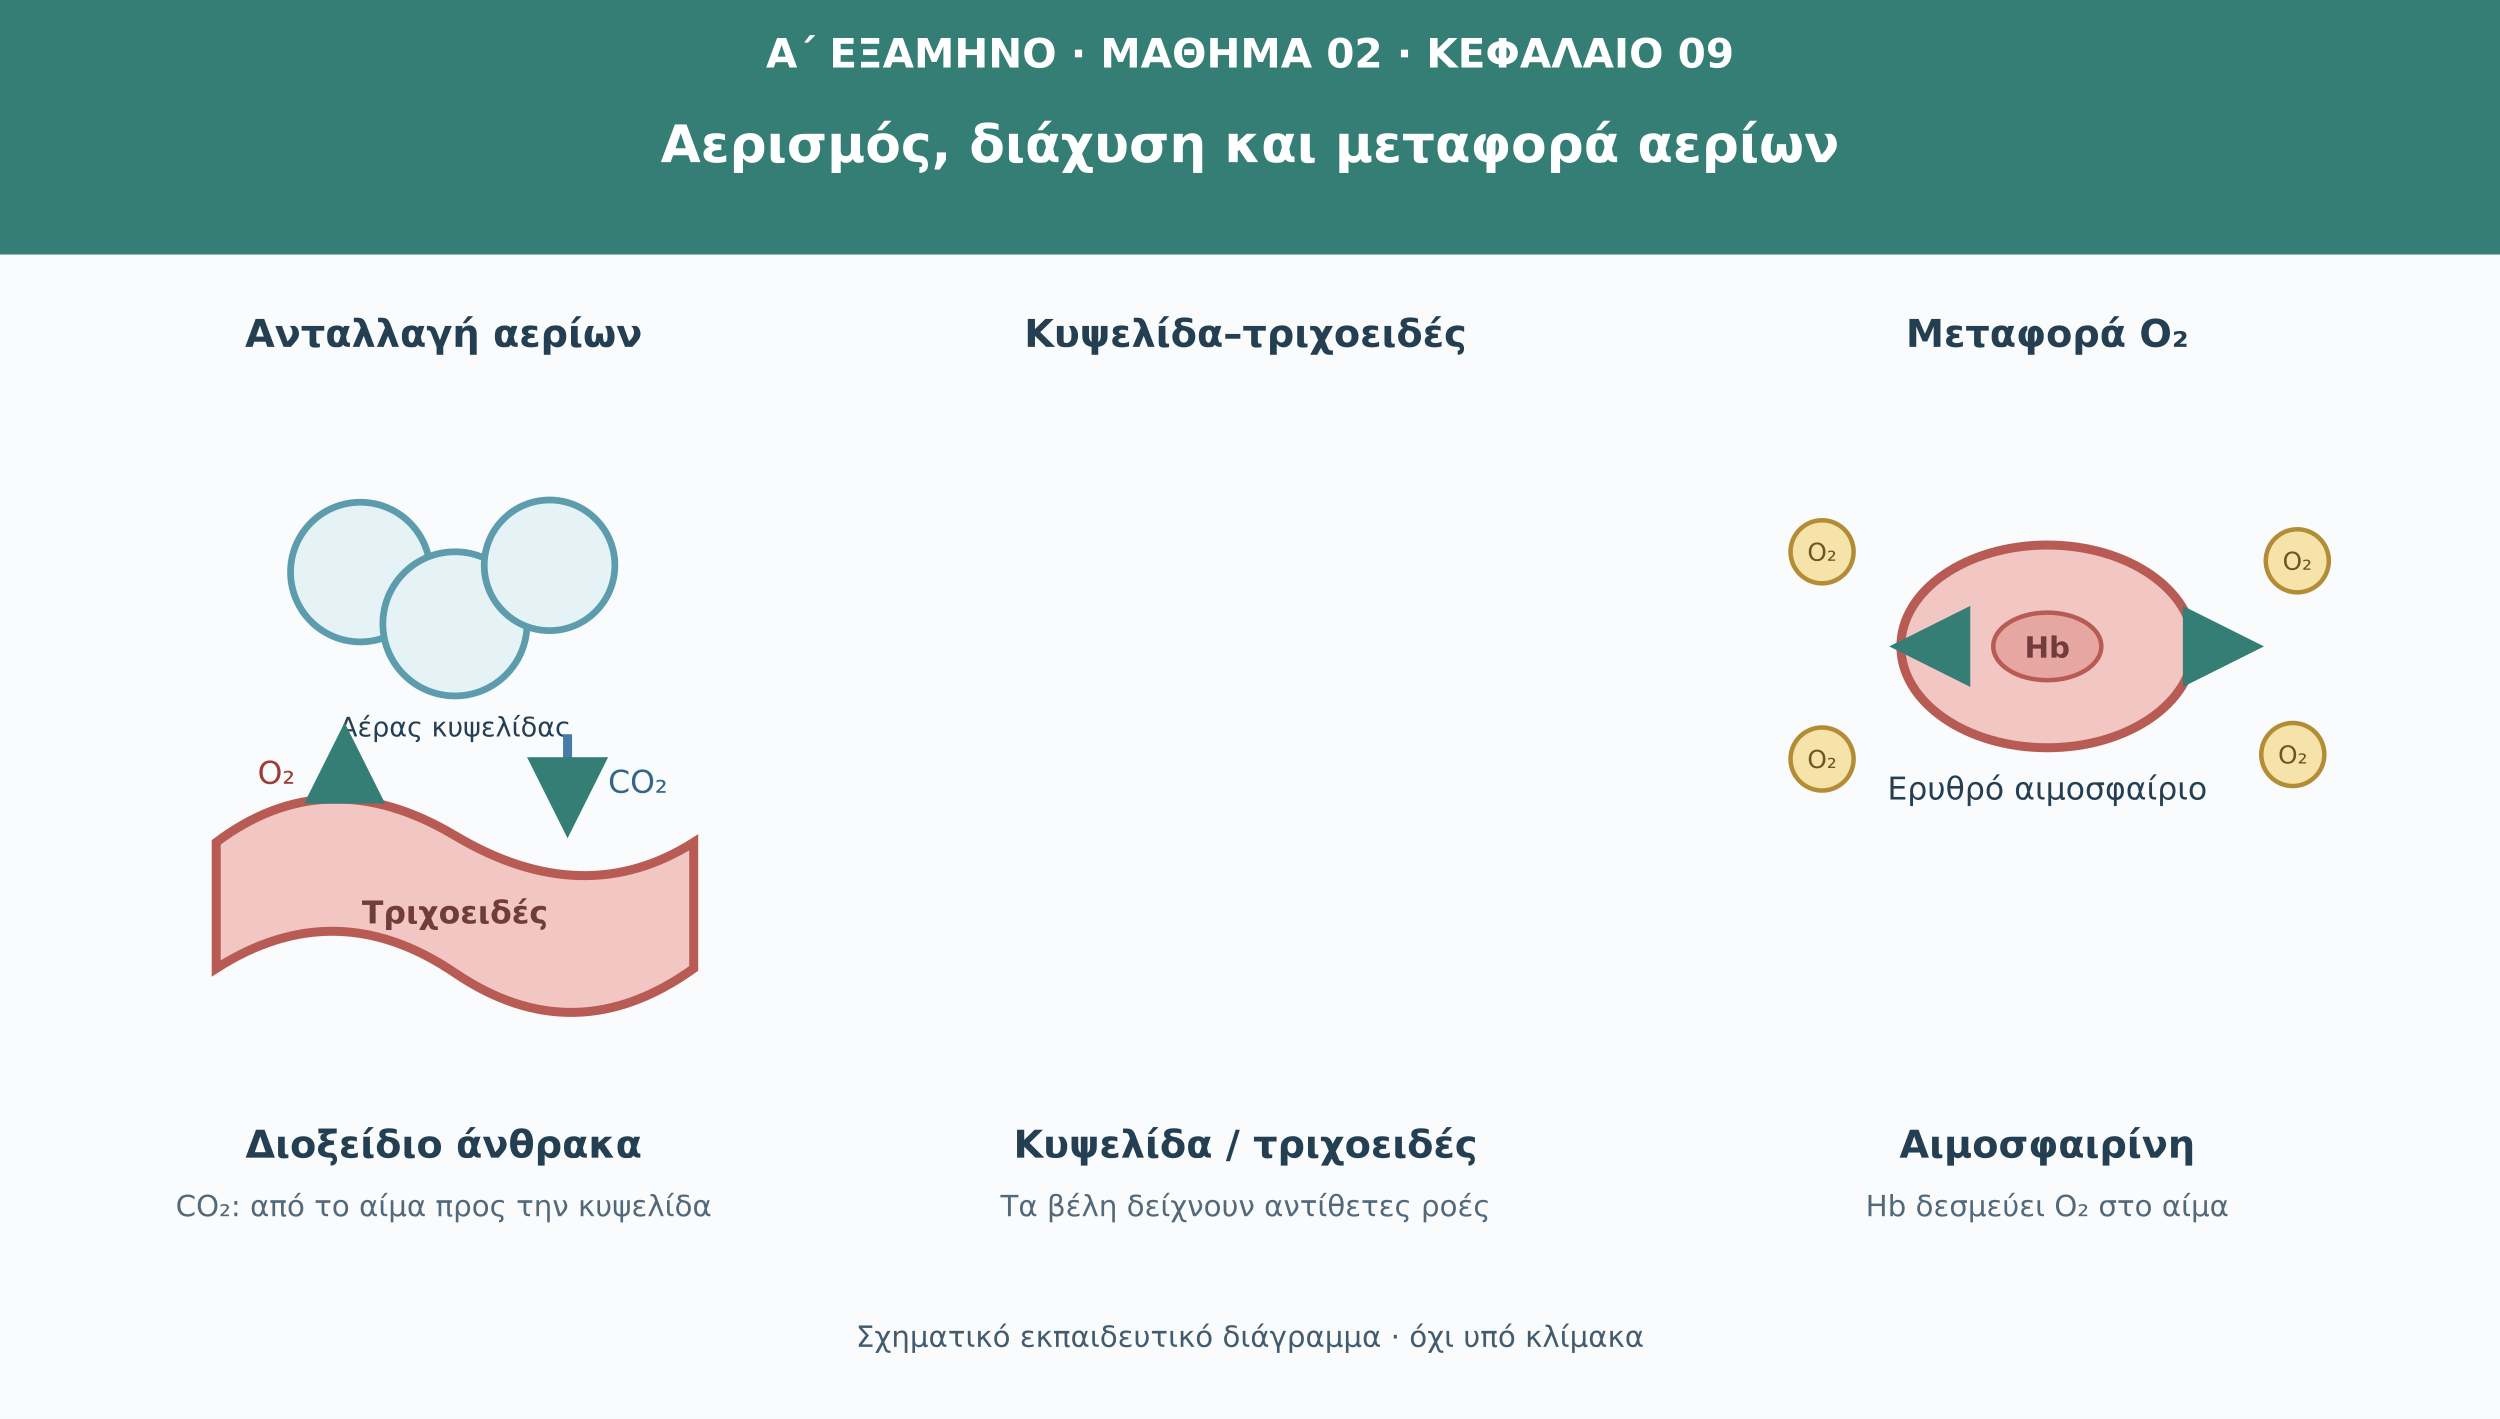
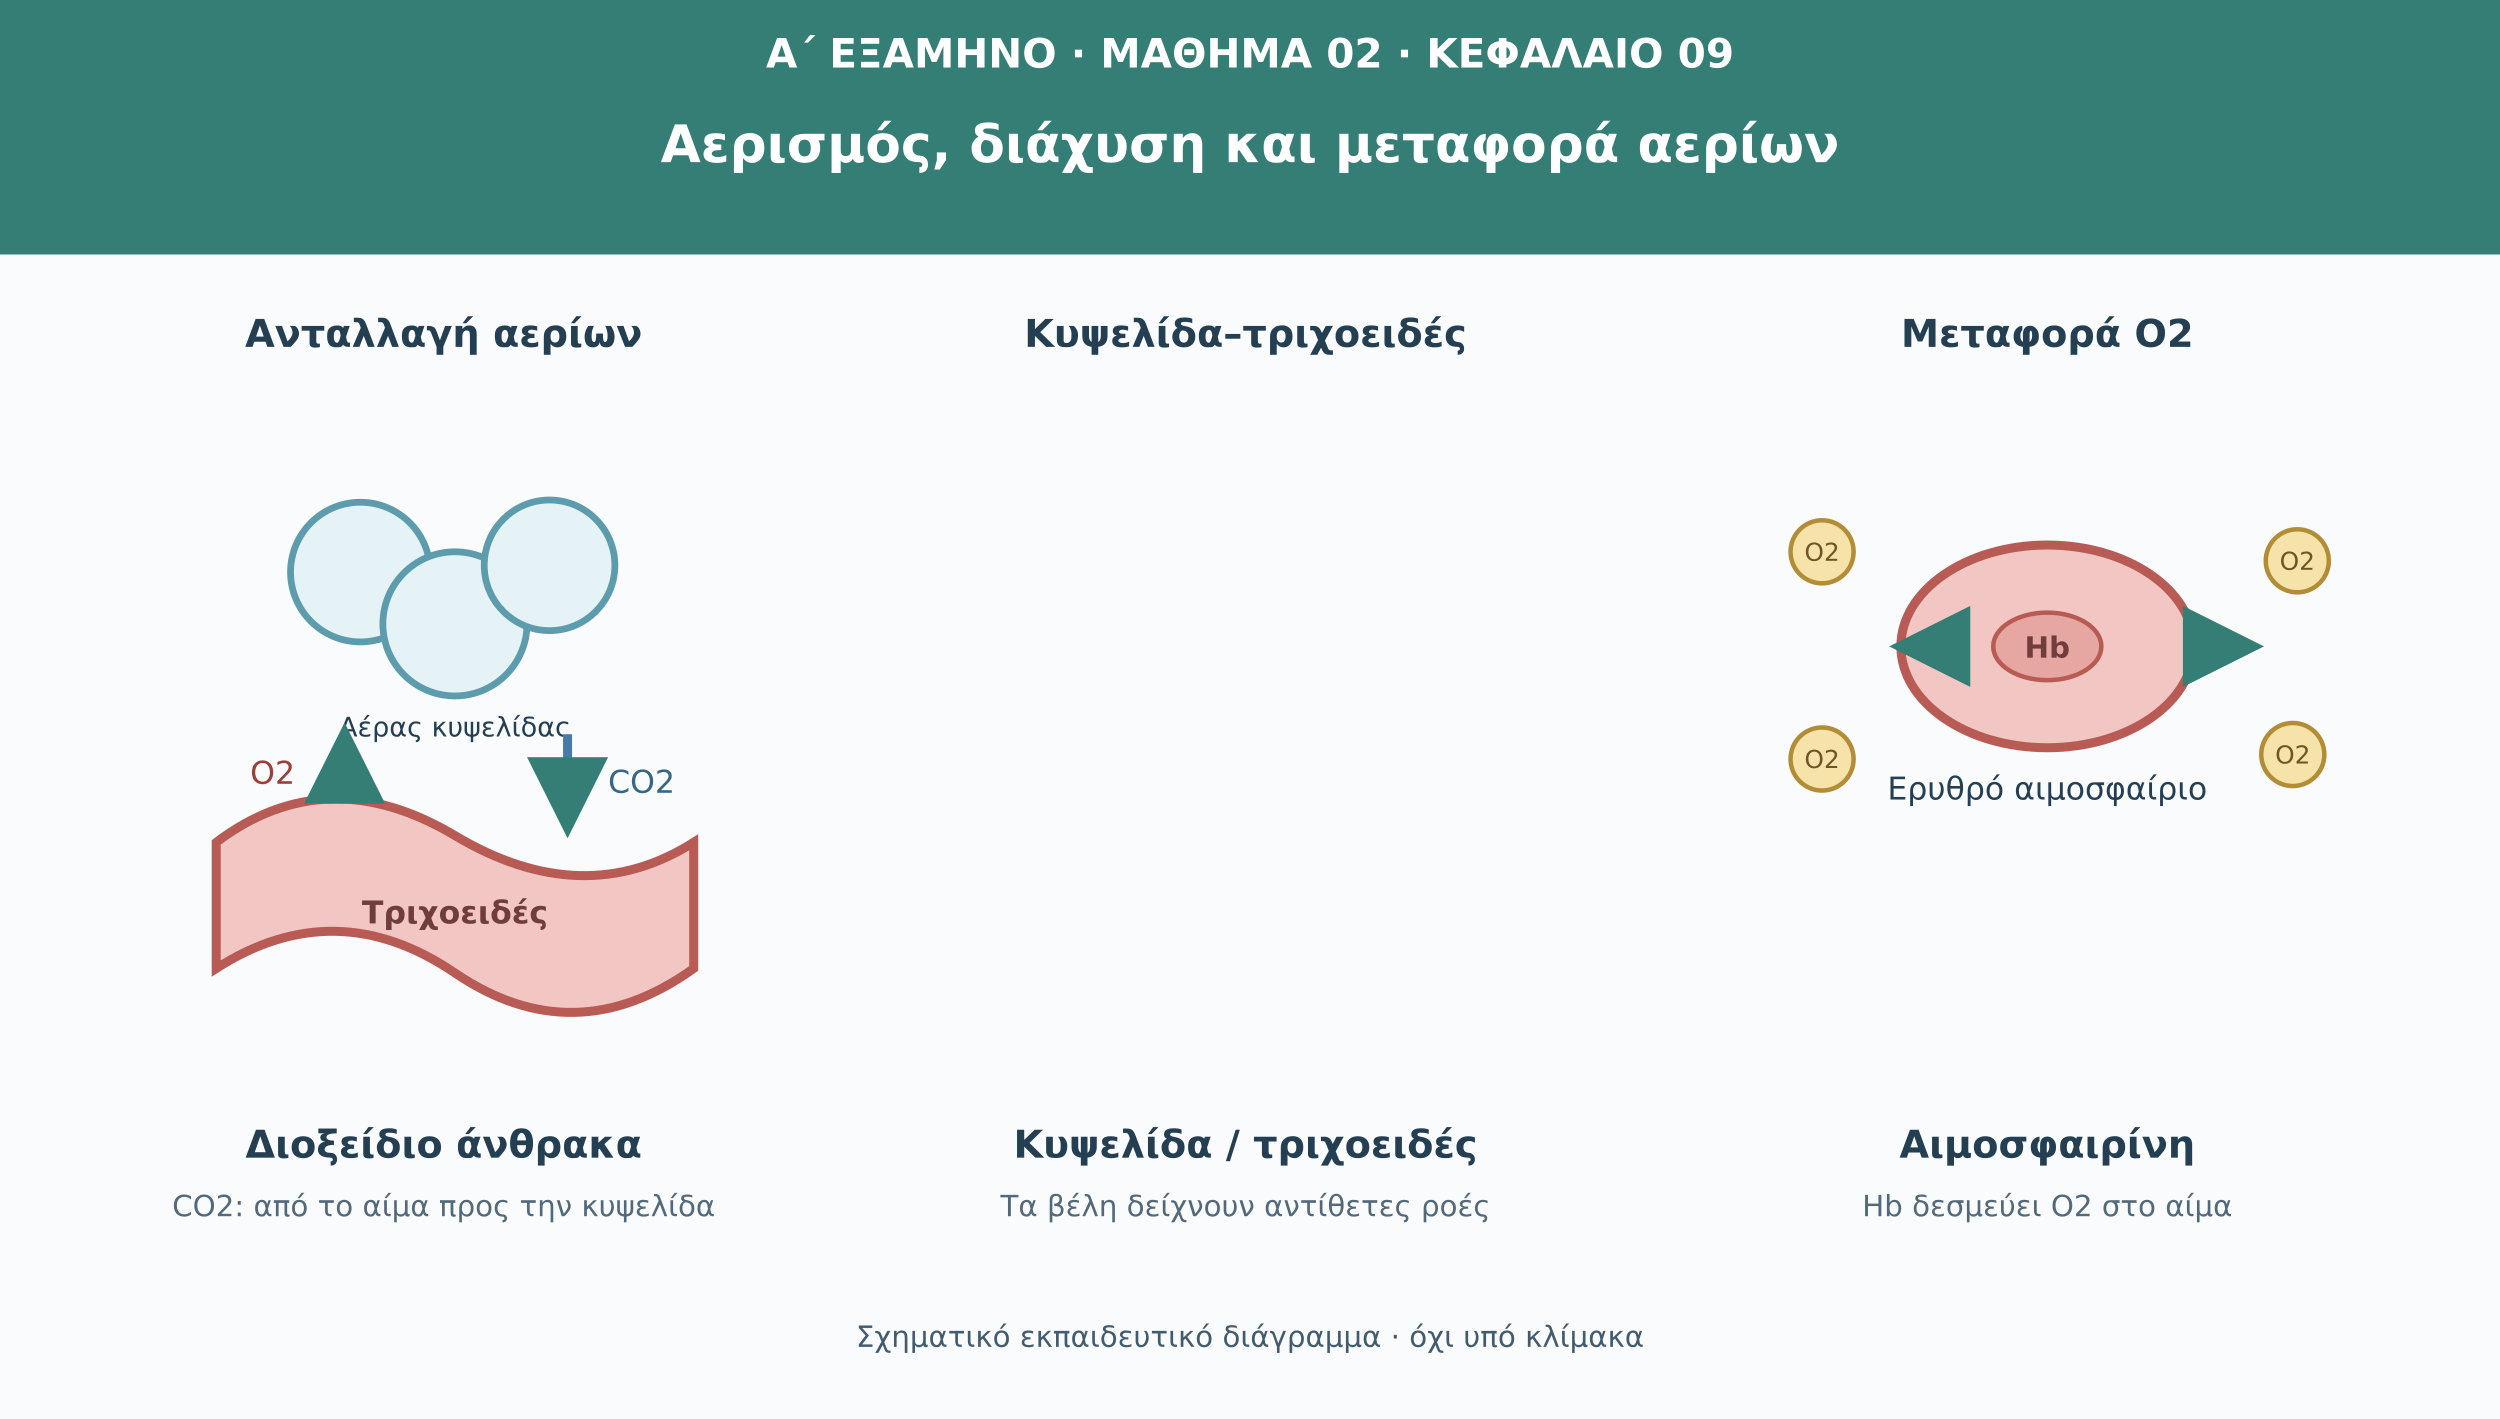
<svg xmlns="http://www.w3.org/2000/svg" viewBox="0 0 1110 630" role="img" aria-labelledby="t d">
  <defs>
    <marker id="arr" viewBox="0 0 10 10" markerWidth="9" markerHeight="9" refX="8" refY="5" orient="auto">
      <path d="M0 0L10 5L0 10Z" fill="#347e75" />
    </marker>
  </defs>
  <rect width="1110" height="630" fill="#f9fbfd" />
  <rect width="1110" height="113" fill="#347e75" />
  <text x="555" y="30" font-family="DejaVu Sans,Arial,sans-serif" font-size="18" fill="#ffffff" font-weight="690" text-anchor="middle">Α΄ ΕΞΑΜΗΝΟ · ΜΑΘΗΜΑ 02 · ΚΕΦΑΛΑΙΟ 09</text>
  <text x="555" y="72" font-family="DejaVu Sans,Arial,sans-serif" font-size="23" fill="#ffffff" font-weight="720" text-anchor="middle">Αερισμός, διάχυση και μεταφορά αερίων</text>
  <g font-family="DejaVu Sans,Arial,sans-serif" fill="#253f52" text-anchor="middle">
    <text x="197" y="154" font-size="17" font-weight="700">Ανταλλαγή αερίων</text>
    <text x="553" y="154" font-size="17" font-weight="700">Κυψελίδα–τριχοειδές</text>
-     <text x="909" y="154" font-size="17" font-weight="700">Μεταφορά O₂</text>
+     <text x="909" y="154" font-size="17" font-weight="700">Μεταφορά O2</text>
  </g>
  <g fill="#e6f3f6" stroke="#5d9cad" stroke-width="3">
    <circle cx="160" cy="254" r="31" />
    <circle cx="202" cy="277" r="32" />
    <circle cx="244" cy="251" r="29" />
  </g>
  <text x="202" y="327" font-family="DejaVu Sans,Arial,sans-serif" font-size="12" fill="#253f52" text-anchor="middle">Αέρας κυψελίδας</text>
  <path d="M96 374Q145 337 202 371T308 374V430Q255 468 202 432T96 430Z" fill="#f2c7c3" stroke="#b95b55" stroke-width="4" />
  <text x="202" y="410" font-family="DejaVu Sans,Arial,sans-serif" font-size="14" fill="#713d3a" font-weight="700" text-anchor="middle">Τριχοειδές</text>
  <path d="M153 354V328" stroke="#c94f46" stroke-width="4" marker-end="url(#arr)" />
-   <text x="131" y="348" font-family="DejaVu Sans,Arial,sans-serif" font-size="14" fill="#9d3e38" text-anchor="end">O₂</text>
+   <text x="131" y="348" font-family="DejaVu Sans,Arial,sans-serif" font-size="14" fill="#9d3e38" text-anchor="end">O2</text>
  <path d="M252 326V365" stroke="#467ca7" stroke-width="4" marker-end="url(#arr)" />
-   <text x="270" y="352" font-family="DejaVu Sans,Arial,sans-serif" font-size="14" fill="#356785">CO₂</text>
+   <text x="270" y="352" font-family="DejaVu Sans,Arial,sans-serif" font-size="14" fill="#356785">CO2</text>
  <ellipse cx="909" cy="287" rx="65" ry="45" fill="#f2c7c3" stroke="#b95b55" stroke-width="4" />
  <ellipse cx="909" cy="287" rx="24" ry="15" fill="#e6a7a2" stroke="#b95b55" stroke-width="2" />
  <text x="909" y="292" font-family="DejaVu Sans,Arial,sans-serif" font-size="13" fill="#713d3a" font-weight="700" text-anchor="middle">Hb</text>
  <text x="909" y="355" font-family="DejaVu Sans,Arial,sans-serif" font-size="14" fill="#253f52" text-anchor="middle">Ερυθρό αιμοσφαίριο</text>
  <g fill="#f6e3aa" stroke="#b38c36" stroke-width="2">
    <circle cx="809" cy="245" r="14" />
    <circle cx="1020" cy="249" r="14" />
    <circle cx="1018" cy="335" r="14" />
    <circle cx="809" cy="337" r="14" />
  </g>
  <g font-family="DejaVu Sans,Arial,sans-serif" font-size="11" fill="#6f5525" text-anchor="middle">
-     <text x="809" y="249">O₂</text>
-     <text x="1020" y="253">O₂</text>
-     <text x="1018" y="339">O₂</text>
-     <text x="809" y="341">O₂</text>
+     <text x="809" y="249">O2</text>
+     <text x="1020" y="253">O2</text>
+     <text x="1018" y="339">O2</text>
+     <text x="809" y="341">O2</text>
  </g>
  <path d="M868 287H846" stroke="#c94f46" stroke-width="4" marker-end="url(#arr)" />
  <path d="M976 287H998" stroke="#c94f46" stroke-width="4" marker-end="url(#arr)" />
  <g font-family="DejaVu Sans,Arial,sans-serif" font-size="17" fill="#253f52" font-weight="700" text-anchor="middle">
    <text x="197" y="514">Διοξείδιο άνθρακα</text>
    <text x="553" y="514">Κυψελίδα / τριχοειδές</text>
    <text x="909" y="514">Αιμοσφαιρίνη</text>
  </g>
  <g font-family="DejaVu Sans,Arial,sans-serif" font-size="13" fill="#536878" text-anchor="middle">
-     <text x="197" y="540">CO₂: από το αίμα προς την κυψελίδα</text>
+     <text x="197" y="540">CO2: από το αίμα προς την κυψελίδα</text>
    <text x="553" y="540">Τα βέλη δείχνουν αντίθετες ροές</text>
-     <text x="909" y="540">Hb δεσμεύει O₂ στο αίμα</text>
+     <text x="909" y="540">Hb δεσμεύει O2 στο αίμα</text>
  </g>
  <text x="555" y="598" font-family="DejaVu Sans,Arial,sans-serif" font-size="13" fill="#435c6d" text-anchor="middle">Σχηματικό εκπαιδευτικό διάγραμμα · όχι υπό κλίμακα</text>
</svg>
